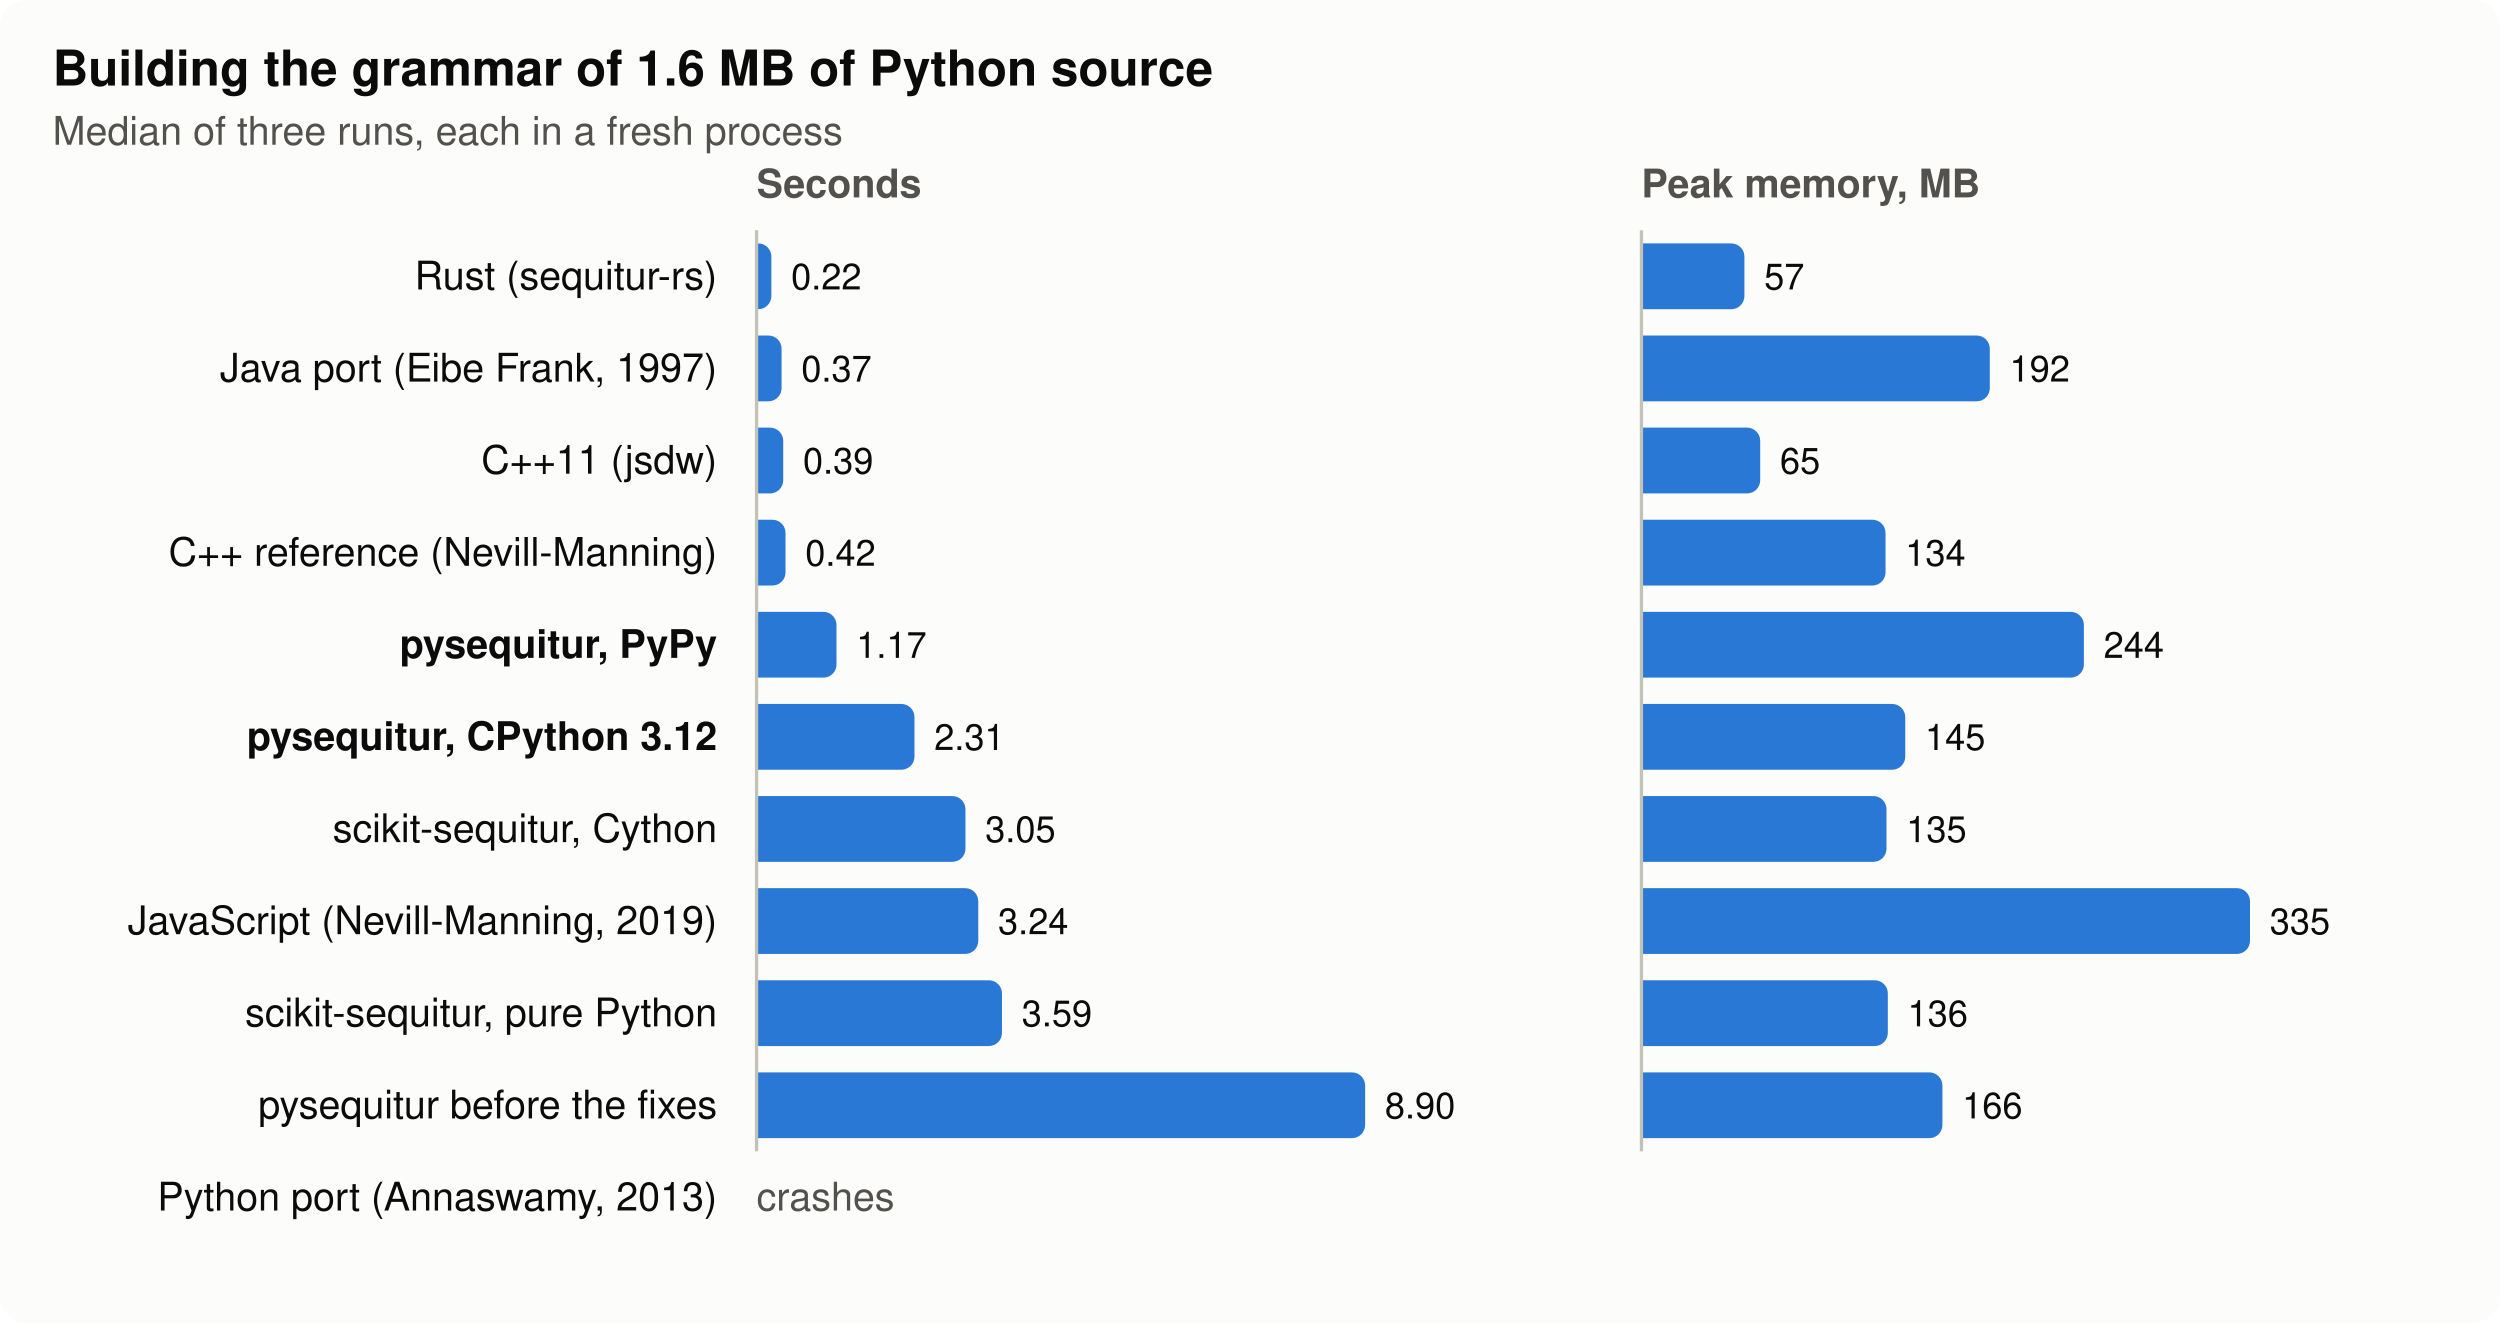
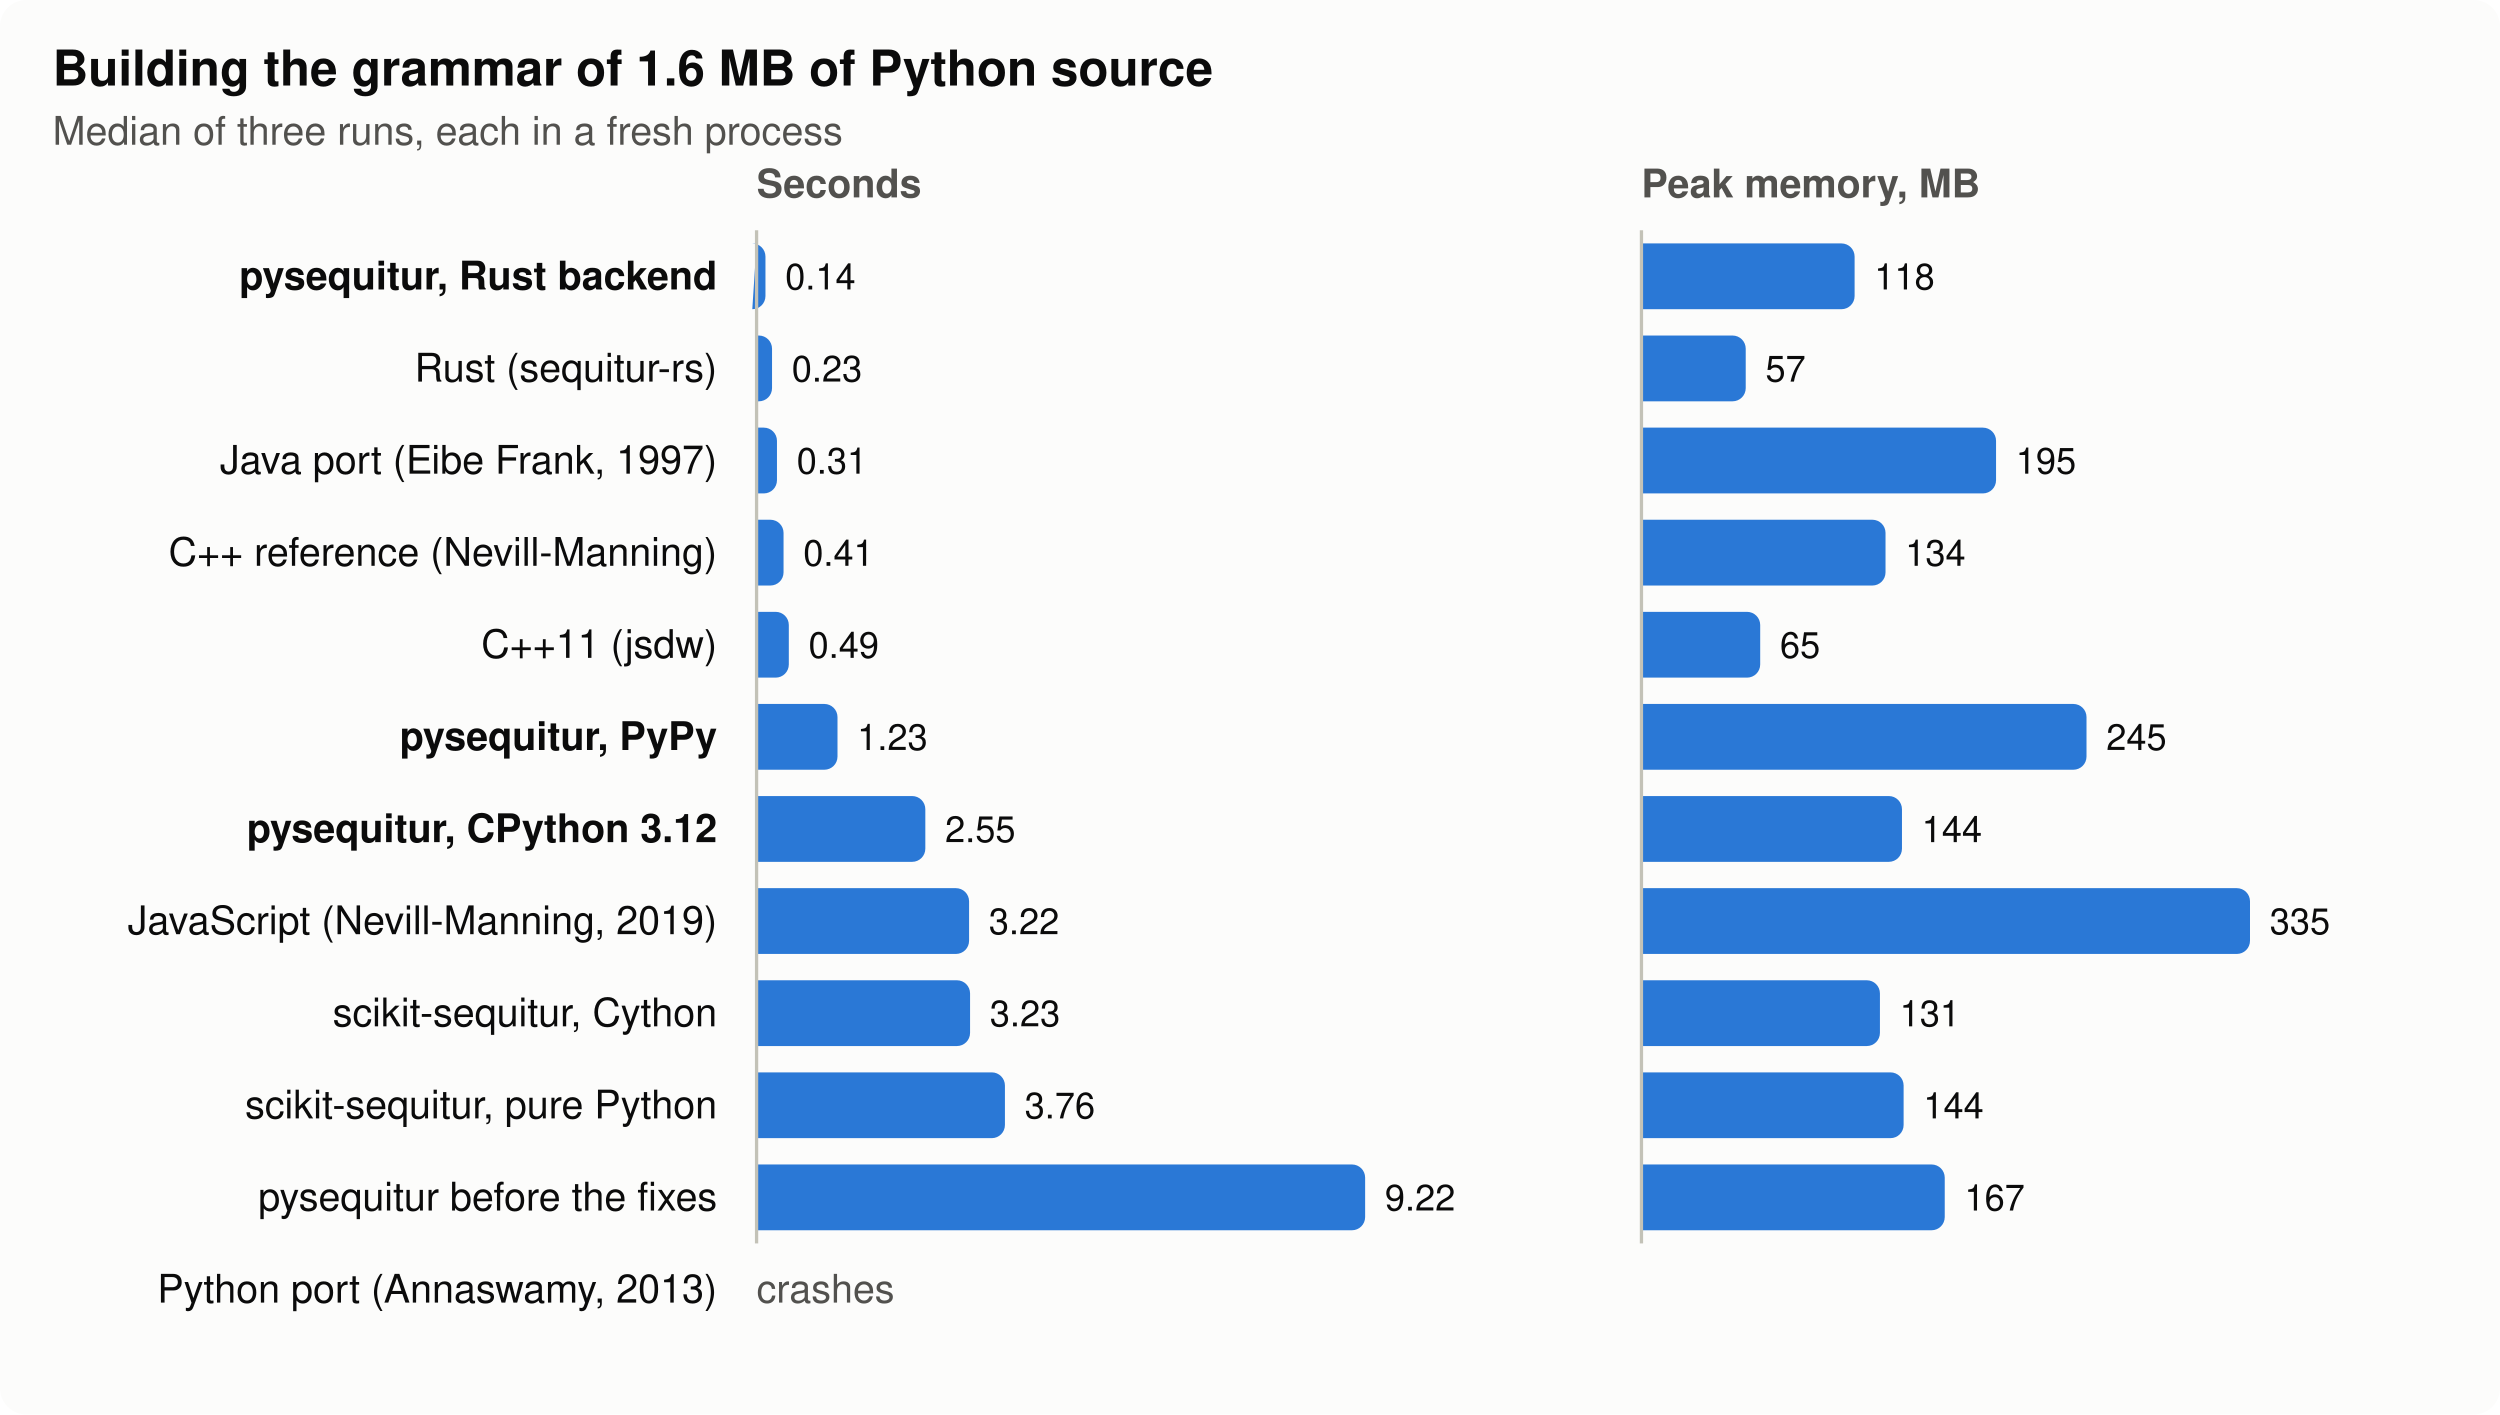
- <svg xmlns="http://www.w3.org/2000/svg" width="760" height="402" viewBox="0 0 760 402" font-family="-apple-system, BlinkMacSystemFont, Segoe UI, Helvetica, Arial, sans-serif">
+ <svg xmlns="http://www.w3.org/2000/svg" width="760" height="430" viewBox="0 0 760 430" font-family="-apple-system, BlinkMacSystemFont, Segoe UI, Helvetica, Arial, sans-serif">
  <rect width="100%" height="100%" rx="8" fill="#fcfcfb" />
  <text x="16.0" y="26.0" fill="#0b0b0b" font-size="15" text-anchor="start" font-weight="600">Building the grammar of 1.6 MB of Python source</text>
  <text x="16.0" y="44.0" fill="#52514e" font-size="12" text-anchor="start" font-weight="normal">Median of three runs, each in a fresh process</text>
  <text x="230.0" y="60.0" fill="#52514e" font-size="12" text-anchor="start" font-weight="600">Seconds</text>
-   <path d="M230.0,74.0 h0.5 a4,4 0 0 1 4,4 v12 a4,4 0 0 1 -4,4 h-0.5 z" fill="#2a78d6" />
-   <text x="240.5" y="88.0" fill="#0b0b0b" font-size="11" text-anchor="start" font-weight="normal">0.22</text>
-   <path d="M230.0,102.0 h3.6 a4,4 0 0 1 4,4 v12 a4,4 0 0 1 -4,4 h-3.6 z" fill="#2a78d6" />
-   <text x="243.6" y="116.0" fill="#0b0b0b" font-size="11" text-anchor="start" font-weight="normal">0.37</text>
-   <path d="M230.0,130.0 h4.1 a4,4 0 0 1 4,4 v12 a4,4 0 0 1 -4,4 h-4.1 z" fill="#2a78d6" />
-   <text x="244.1" y="144.0" fill="#0b0b0b" font-size="11" text-anchor="start" font-weight="normal">0.39</text>
-   <path d="M230.0,158.0 h4.8 a4,4 0 0 1 4,4 v12 a4,4 0 0 1 -4,4 h-4.8 z" fill="#2a78d6" />
-   <text x="244.8" y="172.0" fill="#0b0b0b" font-size="11" text-anchor="start" font-weight="normal">0.42</text>
-   <path d="M230.0,186.0 h20.3 a4,4 0 0 1 4,4 v12 a4,4 0 0 1 -4,4 h-20.3 z" fill="#2a78d6" />
-   <text x="260.3" y="200.0" fill="#0b0b0b" font-size="11" text-anchor="start" font-weight="normal">1.17</text>
-   <path d="M230.0,214.0 h44.0 a4,4 0 0 1 4,4 v12 a4,4 0 0 1 -4,4 h-44.0 z" fill="#2a78d6" />
-   <text x="284.0" y="228.0" fill="#0b0b0b" font-size="11" text-anchor="start" font-weight="normal">2.31</text>
-   <path d="M230.0,242.0 h59.5 a4,4 0 0 1 4,4 v12 a4,4 0 0 1 -4,4 h-59.5 z" fill="#2a78d6" />
-   <text x="299.5" y="256.0" fill="#0b0b0b" font-size="11" text-anchor="start" font-weight="normal">3.05</text>
-   <path d="M230.0,270.0 h63.4 a4,4 0 0 1 4,4 v12 a4,4 0 0 1 -4,4 h-63.4 z" fill="#2a78d6" />
-   <text x="303.4" y="284.0" fill="#0b0b0b" font-size="11" text-anchor="start" font-weight="normal">3.24</text>
-   <path d="M230.0,298.0 h70.6 a4,4 0 0 1 4,4 v12 a4,4 0 0 1 -4,4 h-70.6 z" fill="#2a78d6" />
-   <text x="310.6" y="312.0" fill="#0b0b0b" font-size="11" text-anchor="start" font-weight="normal">3.59</text>
-   <path d="M230.0,326.0 h181.0 a4,4 0 0 1 4,4 v12 a4,4 0 0 1 -4,4 h-181.0 z" fill="#2a78d6" />
-   <text x="421.0" y="340.0" fill="#0b0b0b" font-size="11" text-anchor="start" font-weight="normal">8.90</text>
-   <line x1="230.0" x2="230.0" y1="70" y2="350" stroke="#c3c2b7" />
+   <path d="M230.0,74.0 h-1.3 a4,4 0 0 1 4,4 v12 a4,4 0 0 1 -4,4 h--1.3 z" fill="#2a78d6" />
+   <text x="238.7" y="88.0" fill="#0b0b0b" font-size="11" text-anchor="start" font-weight="normal">0.14</text>
+   <path d="M230.0,102.0 h0.7 a4,4 0 0 1 4,4 v12 a4,4 0 0 1 -4,4 h-0.7 z" fill="#2a78d6" />
+   <text x="240.7" y="116.0" fill="#0b0b0b" font-size="11" text-anchor="start" font-weight="normal">0.23</text>
+   <path d="M230.0,130.0 h2.2 a4,4 0 0 1 4,4 v12 a4,4 0 0 1 -4,4 h-2.2 z" fill="#2a78d6" />
+   <text x="242.2" y="144.0" fill="#0b0b0b" font-size="11" text-anchor="start" font-weight="normal">0.31</text>
+   <path d="M230.0,158.0 h4.2 a4,4 0 0 1 4,4 v12 a4,4 0 0 1 -4,4 h-4.2 z" fill="#2a78d6" />
+   <text x="244.2" y="172.0" fill="#0b0b0b" font-size="11" text-anchor="start" font-weight="normal">0.41</text>
+   <path d="M230.0,186.0 h5.8 a4,4 0 0 1 4,4 v12 a4,4 0 0 1 -4,4 h-5.8 z" fill="#2a78d6" />
+   <text x="245.8" y="200.0" fill="#0b0b0b" font-size="11" text-anchor="start" font-weight="normal">0.49</text>
+   <path d="M230.0,214.0 h20.6 a4,4 0 0 1 4,4 v12 a4,4 0 0 1 -4,4 h-20.6 z" fill="#2a78d6" />
+   <text x="260.6" y="228.0" fill="#0b0b0b" font-size="11" text-anchor="start" font-weight="normal">1.23</text>
+   <path d="M230.0,242.0 h47.3 a4,4 0 0 1 4,4 v12 a4,4 0 0 1 -4,4 h-47.3 z" fill="#2a78d6" />
+   <text x="287.3" y="256.0" fill="#0b0b0b" font-size="11" text-anchor="start" font-weight="normal">2.55</text>
+   <path d="M230.0,270.0 h60.6 a4,4 0 0 1 4,4 v12 a4,4 0 0 1 -4,4 h-60.6 z" fill="#2a78d6" />
+   <text x="300.6" y="284.0" fill="#0b0b0b" font-size="11" text-anchor="start" font-weight="normal">3.22</text>
+   <path d="M230.0,298.0 h60.9 a4,4 0 0 1 4,4 v12 a4,4 0 0 1 -4,4 h-60.9 z" fill="#2a78d6" />
+   <text x="300.9" y="312.0" fill="#0b0b0b" font-size="11" text-anchor="start" font-weight="normal">3.23</text>
+   <path d="M230.0,326.0 h71.5 a4,4 0 0 1 4,4 v12 a4,4 0 0 1 -4,4 h-71.5 z" fill="#2a78d6" />
+   <text x="311.5" y="340.0" fill="#0b0b0b" font-size="11" text-anchor="start" font-weight="normal">3.76</text>
+   <path d="M230.0,354.0 h181.0 a4,4 0 0 1 4,4 v12 a4,4 0 0 1 -4,4 h-181.0 z" fill="#2a78d6" />
+   <text x="421.0" y="368.0" fill="#0b0b0b" font-size="11" text-anchor="start" font-weight="normal">9.22</text>
+   <line x1="230.0" x2="230.0" y1="70" y2="378" stroke="#c3c2b7" />
  <text x="499.0" y="60.0" fill="#52514e" font-size="12" text-anchor="start" font-weight="600">Peak memory, MB</text>
-   <path d="M499.0,74.0 h27.3 a4,4 0 0 1 4,4 v12 a4,4 0 0 1 -4,4 h-27.3 z" fill="#2a78d6" />
-   <text x="536.3" y="88.0" fill="#0b0b0b" font-size="11" text-anchor="start" font-weight="normal">57</text>
-   <path d="M499.0,102.0 h101.9 a4,4 0 0 1 4,4 v12 a4,4 0 0 1 -4,4 h-101.9 z" fill="#2a78d6" />
-   <text x="610.9" y="116.0" fill="#0b0b0b" font-size="11" text-anchor="start" font-weight="normal">192</text>
-   <path d="M499.0,130.0 h32.1 a4,4 0 0 1 4,4 v12 a4,4 0 0 1 -4,4 h-32.1 z" fill="#2a78d6" />
-   <text x="541.1" y="144.0" fill="#0b0b0b" font-size="11" text-anchor="start" font-weight="normal">65</text>
+   <path d="M499.0,74.0 h60.8 a4,4 0 0 1 4,4 v12 a4,4 0 0 1 -4,4 h-60.8 z" fill="#2a78d6" />
+   <text x="569.8" y="88.0" fill="#0b0b0b" font-size="11" text-anchor="start" font-weight="normal">118</text>
+   <path d="M499.0,102.0 h27.7 a4,4 0 0 1 4,4 v12 a4,4 0 0 1 -4,4 h-27.7 z" fill="#2a78d6" />
+   <text x="536.7" y="116.0" fill="#0b0b0b" font-size="11" text-anchor="start" font-weight="normal">57</text>
+   <path d="M499.0,130.0 h103.8 a4,4 0 0 1 4,4 v12 a4,4 0 0 1 -4,4 h-103.8 z" fill="#2a78d6" />
+   <text x="612.8" y="144.0" fill="#0b0b0b" font-size="11" text-anchor="start" font-weight="normal">195</text>
  <path d="M499.0,158.0 h70.2 a4,4 0 0 1 4,4 v12 a4,4 0 0 1 -4,4 h-70.2 z" fill="#2a78d6" />
  <text x="579.2" y="172.0" fill="#0b0b0b" font-size="11" text-anchor="start" font-weight="normal">134</text>
-   <path d="M499.0,186.0 h130.5 a4,4 0 0 1 4,4 v12 a4,4 0 0 1 -4,4 h-130.5 z" fill="#2a78d6" />
-   <text x="639.5" y="200.0" fill="#0b0b0b" font-size="11" text-anchor="start" font-weight="normal">244</text>
-   <path d="M499.0,214.0 h76.2 a4,4 0 0 1 4,4 v12 a4,4 0 0 1 -4,4 h-76.2 z" fill="#2a78d6" />
-   <text x="585.2" y="228.0" fill="#0b0b0b" font-size="11" text-anchor="start" font-weight="normal">145</text>
-   <path d="M499.0,242.0 h70.5 a4,4 0 0 1 4,4 v12 a4,4 0 0 1 -4,4 h-70.5 z" fill="#2a78d6" />
-   <text x="579.5" y="256.0" fill="#0b0b0b" font-size="11" text-anchor="start" font-weight="normal">135</text>
+   <path d="M499.0,186.0 h32.1 a4,4 0 0 1 4,4 v12 a4,4 0 0 1 -4,4 h-32.1 z" fill="#2a78d6" />
+   <text x="541.1" y="200.0" fill="#0b0b0b" font-size="11" text-anchor="start" font-weight="normal">65</text>
+   <path d="M499.0,214.0 h131.3 a4,4 0 0 1 4,4 v12 a4,4 0 0 1 -4,4 h-131.3 z" fill="#2a78d6" />
+   <text x="640.3" y="228.0" fill="#0b0b0b" font-size="11" text-anchor="start" font-weight="normal">245</text>
+   <path d="M499.0,242.0 h75.2 a4,4 0 0 1 4,4 v12 a4,4 0 0 1 -4,4 h-75.2 z" fill="#2a78d6" />
+   <text x="584.2" y="256.0" fill="#0b0b0b" font-size="11" text-anchor="start" font-weight="normal">144</text>
  <path d="M499.0,270.0 h181.0 a4,4 0 0 1 4,4 v12 a4,4 0 0 1 -4,4 h-181.0 z" fill="#2a78d6" />
  <text x="690.0" y="284.0" fill="#0b0b0b" font-size="11" text-anchor="start" font-weight="normal">335</text>
-   <path d="M499.0,298.0 h70.9 a4,4 0 0 1 4,4 v12 a4,4 0 0 1 -4,4 h-70.9 z" fill="#2a78d6" />
-   <text x="579.9" y="312.0" fill="#0b0b0b" font-size="11" text-anchor="start" font-weight="normal">136</text>
-   <path d="M499.0,326.0 h87.5 a4,4 0 0 1 4,4 v12 a4,4 0 0 1 -4,4 h-87.5 z" fill="#2a78d6" />
-   <text x="596.5" y="340.0" fill="#0b0b0b" font-size="11" text-anchor="start" font-weight="normal">166</text>
-   <line x1="499.0" x2="499.0" y1="70" y2="350" stroke="#c3c2b7" />
-   <text x="218.0" y="88.0" fill="#0b0b0b" font-size="12" text-anchor="end" font-weight="normal">Rust (sequitur-rs)</text>
-   <text x="218.0" y="116.0" fill="#0b0b0b" font-size="12" text-anchor="end" font-weight="normal">Java port (Eibe Frank, 1997)</text>
-   <text x="218.0" y="144.0" fill="#0b0b0b" font-size="12" text-anchor="end" font-weight="normal">C++11 (jsdw)</text>
+   <path d="M499.0,298.0 h68.5 a4,4 0 0 1 4,4 v12 a4,4 0 0 1 -4,4 h-68.5 z" fill="#2a78d6" />
+   <text x="577.5" y="312.0" fill="#0b0b0b" font-size="11" text-anchor="start" font-weight="normal">131</text>
+   <path d="M499.0,326.0 h75.7 a4,4 0 0 1 4,4 v12 a4,4 0 0 1 -4,4 h-75.7 z" fill="#2a78d6" />
+   <text x="584.7" y="340.0" fill="#0b0b0b" font-size="11" text-anchor="start" font-weight="normal">144</text>
+   <path d="M499.0,354.0 h88.2 a4,4 0 0 1 4,4 v12 a4,4 0 0 1 -4,4 h-88.2 z" fill="#2a78d6" />
+   <text x="597.2" y="368.0" fill="#0b0b0b" font-size="11" text-anchor="start" font-weight="normal">167</text>
+   <line x1="499.0" x2="499.0" y1="70" y2="378" stroke="#c3c2b7" />
+   <text x="218.0" y="88.0" fill="#0b0b0b" font-size="12" text-anchor="end" font-weight="600">pysequitur, Rust backend</text>
+   <text x="218.0" y="116.0" fill="#0b0b0b" font-size="12" text-anchor="end" font-weight="normal">Rust (sequitur-rs)</text>
+   <text x="218.0" y="144.0" fill="#0b0b0b" font-size="12" text-anchor="end" font-weight="normal">Java port (Eibe Frank, 1997)</text>
  <text x="218.0" y="172.0" fill="#0b0b0b" font-size="12" text-anchor="end" font-weight="normal">C++ reference (Nevill-Manning)</text>
-   <text x="218.0" y="200.0" fill="#0b0b0b" font-size="12" text-anchor="end" font-weight="600">pysequitur, PyPy</text>
-   <text x="218.0" y="228.0" fill="#0b0b0b" font-size="12" text-anchor="end" font-weight="600">pysequitur, CPython 3.12</text>
-   <text x="218.0" y="256.0" fill="#0b0b0b" font-size="12" text-anchor="end" font-weight="normal">scikit-sequitur, Cython</text>
+   <text x="218.0" y="200.0" fill="#0b0b0b" font-size="12" text-anchor="end" font-weight="normal">C++11 (jsdw)</text>
+   <text x="218.0" y="228.0" fill="#0b0b0b" font-size="12" text-anchor="end" font-weight="600">pysequitur, PyPy</text>
+   <text x="218.0" y="256.0" fill="#0b0b0b" font-size="12" text-anchor="end" font-weight="600">pysequitur, CPython 3.12</text>
  <text x="218.0" y="284.0" fill="#0b0b0b" font-size="12" text-anchor="end" font-weight="normal">JavaScript (Nevill-Manning, 2019)</text>
-   <text x="218.0" y="312.0" fill="#0b0b0b" font-size="12" text-anchor="end" font-weight="normal">scikit-sequitur, pure Python</text>
-   <text x="218.0" y="340.0" fill="#0b0b0b" font-size="12" text-anchor="end" font-weight="normal">pysequitur before the fixes</text>
-   <text x="218.0" y="368.0" fill="#0b0b0b" font-size="12" text-anchor="end" font-weight="normal">Python port (Annaswamy, 2013)</text>
-   <text x="230.0" y="368.0" fill="#52514e" font-size="12" text-anchor="start" font-weight="normal">crashes</text>
+   <text x="218.0" y="312.0" fill="#0b0b0b" font-size="12" text-anchor="end" font-weight="normal">scikit-sequitur, Cython</text>
+   <text x="218.0" y="340.0" fill="#0b0b0b" font-size="12" text-anchor="end" font-weight="normal">scikit-sequitur, pure Python</text>
+   <text x="218.0" y="368.0" fill="#0b0b0b" font-size="12" text-anchor="end" font-weight="normal">pysequitur before the fixes</text>
+   <text x="218.0" y="396.0" fill="#0b0b0b" font-size="12" text-anchor="end" font-weight="normal">Python port (Annaswamy, 2013)</text>
+   <text x="230.0" y="396.0" fill="#52514e" font-size="12" text-anchor="start" font-weight="normal">crashes</text>
</svg>
